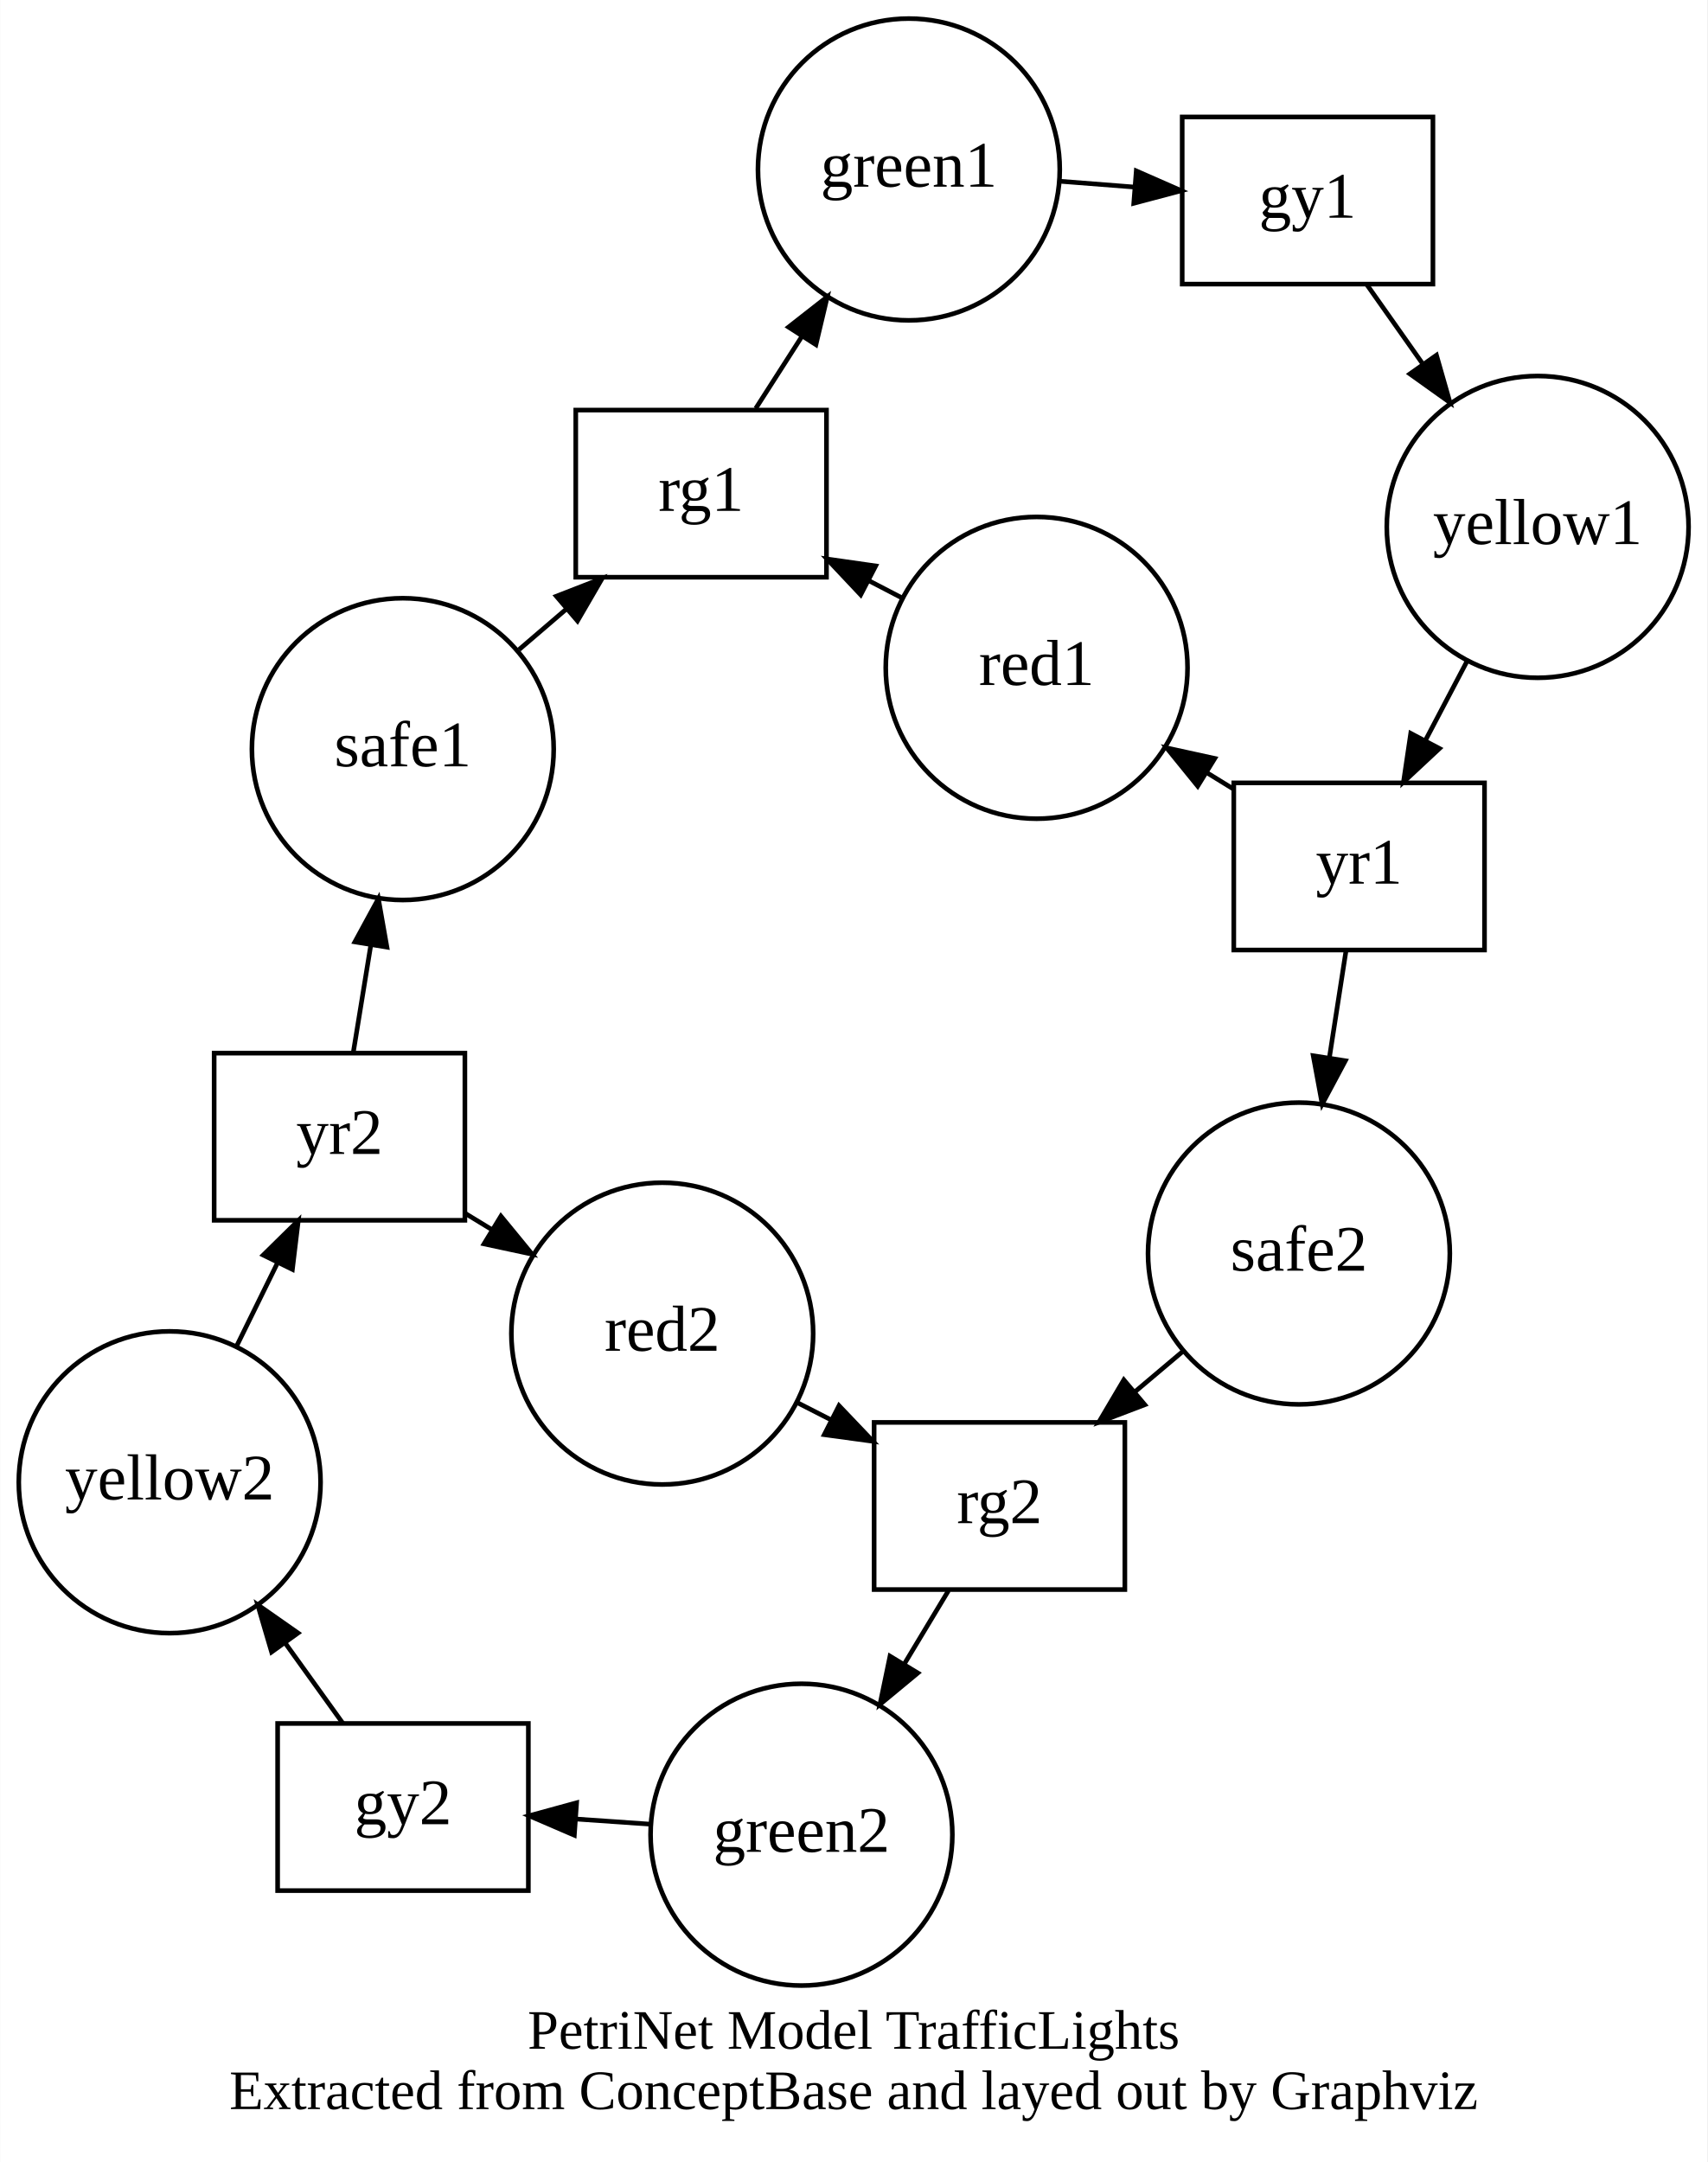
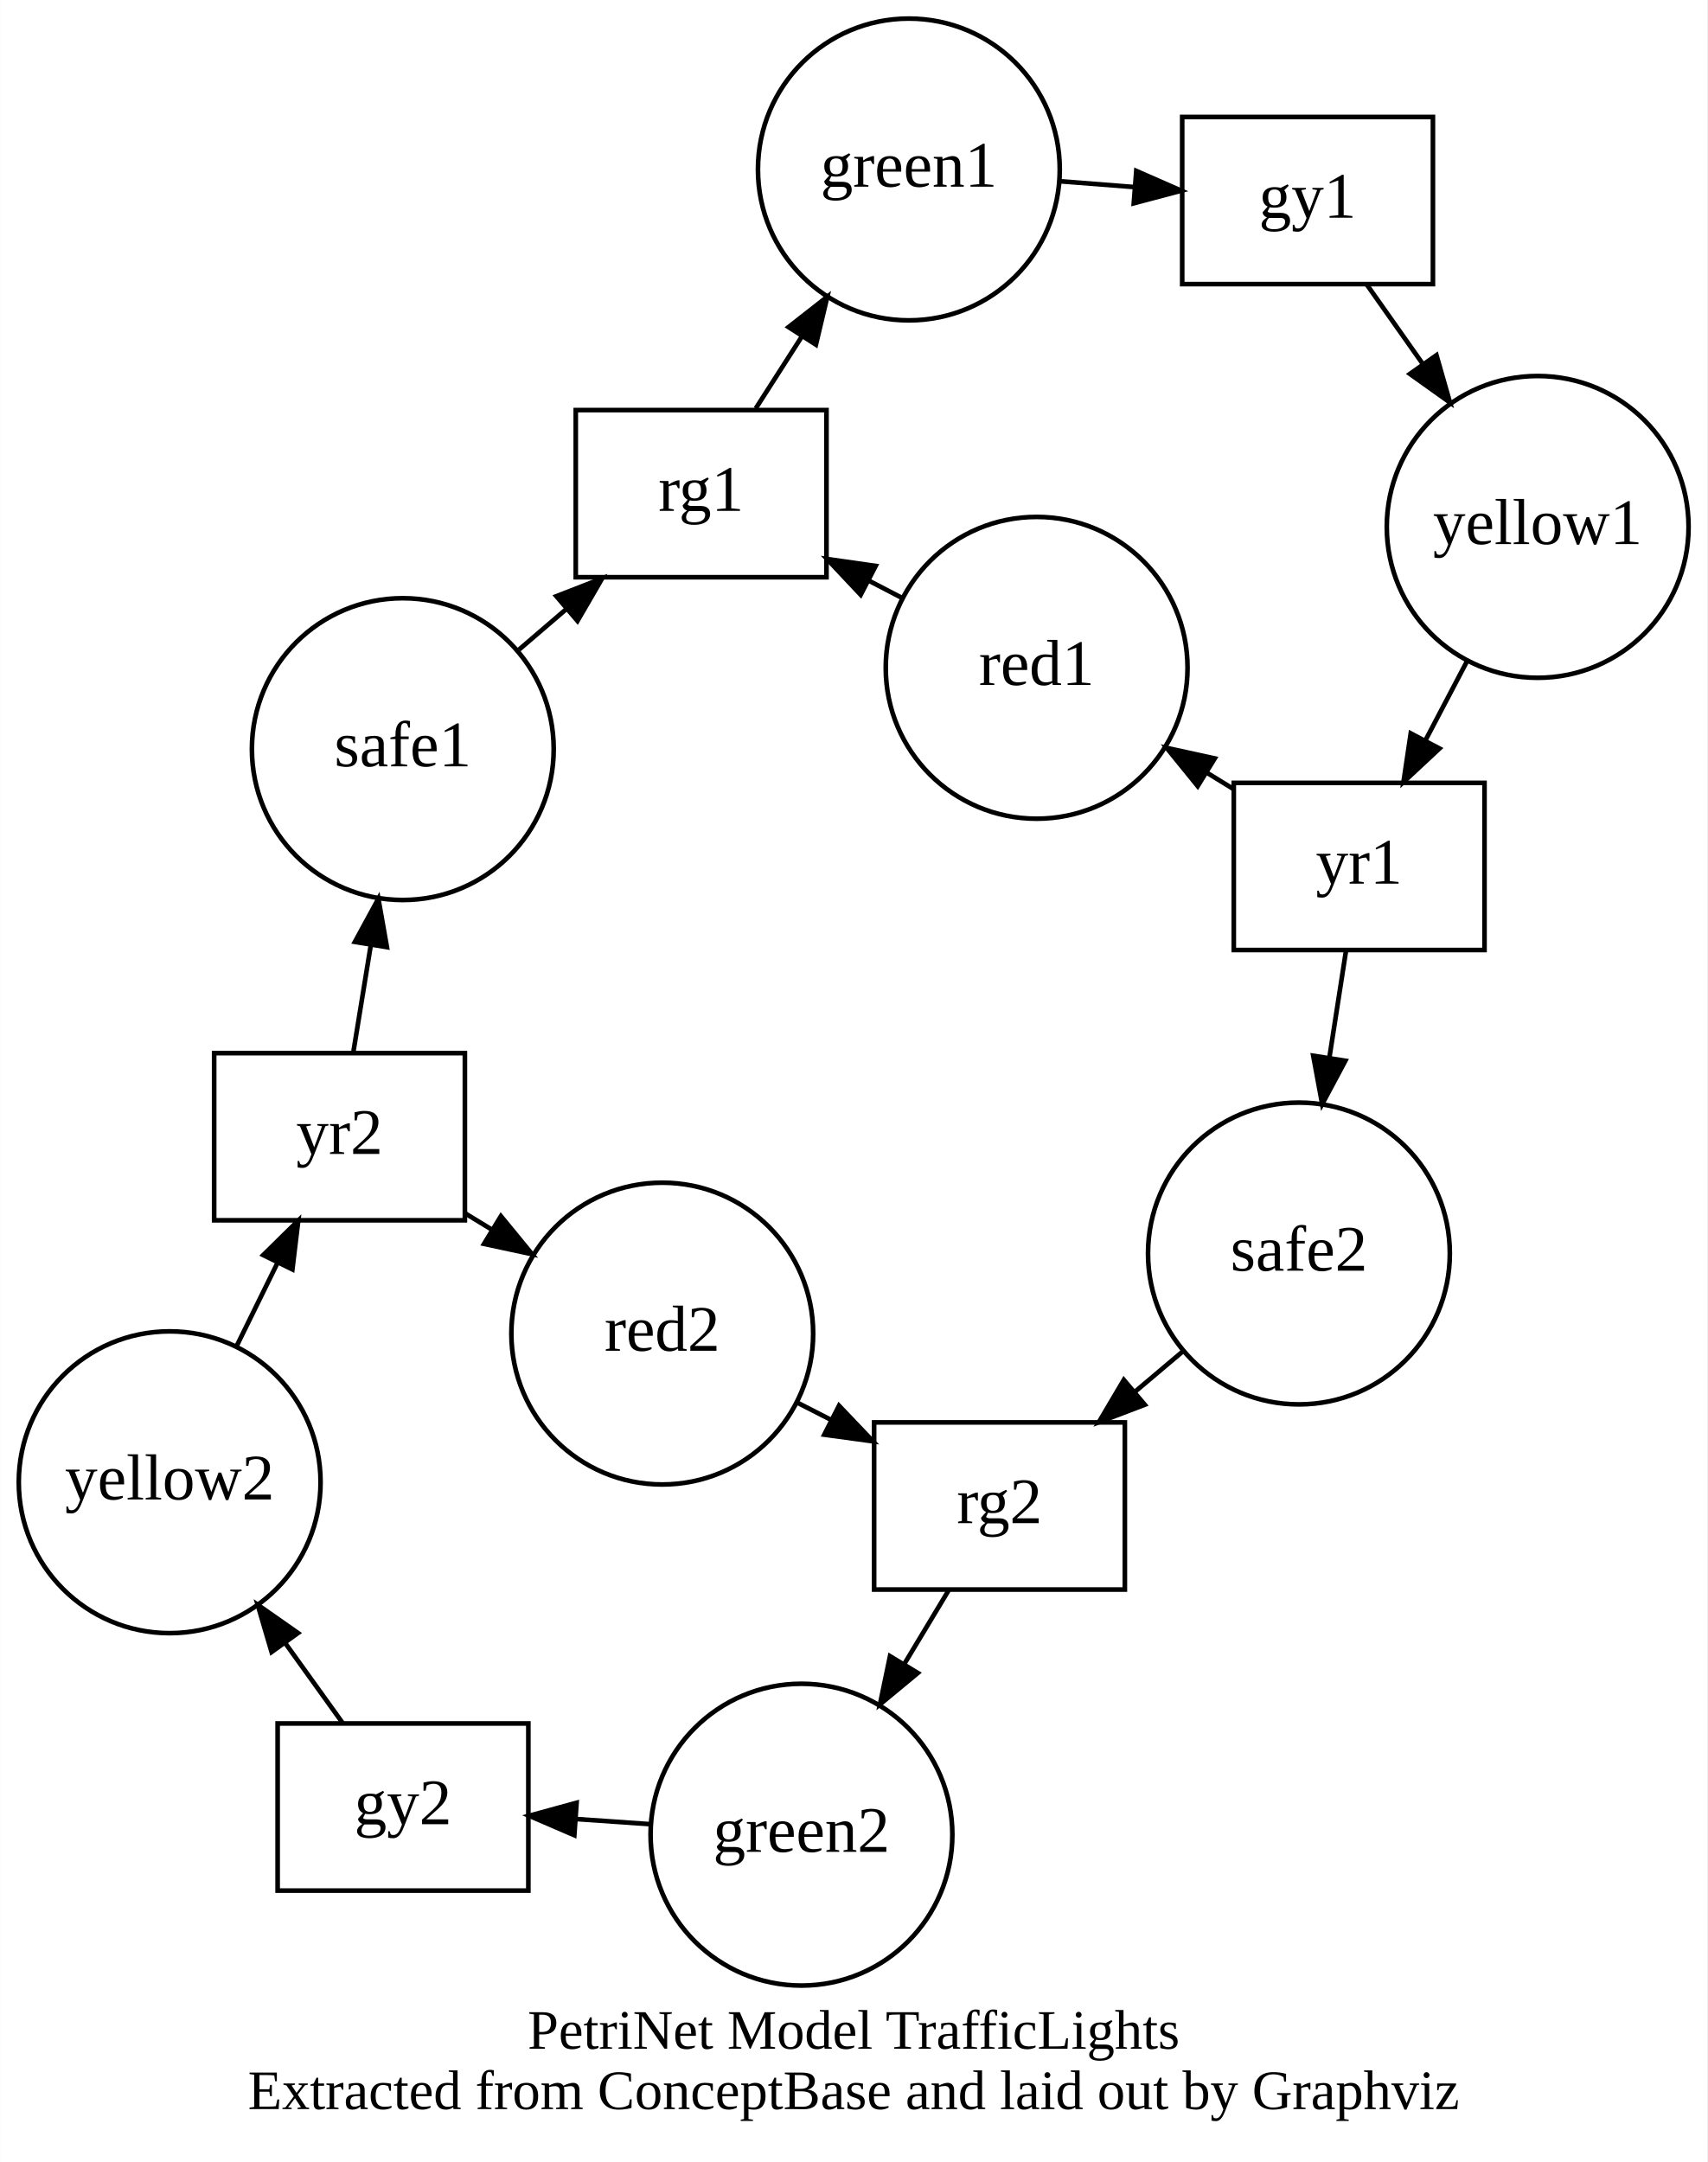
<svg xmlns="http://www.w3.org/2000/svg" width="368pt" height="466pt" viewBox="0.00 0.00 367.63 465.64">
  <g id="graph0" class="graph" transform="scale(1 1) rotate(0) translate(4 461.64)">
    <polygon fill="white" stroke="transparent" points="-4,4 -4,-461.64 363.63,-461.64 363.63,4 -4,4" />
    <text text-anchor="middle" x="179.81" y="-20.4" font-family="Times New Roman,serif" font-size="12.00">PetriNet Model TrafficLights</text>
-     <text text-anchor="middle" x="179.81" y="-7.4" font-family="Times New Roman,serif" font-size="12.00">Extracted from ConceptBase and layed out by Graphviz</text>
+     <text text-anchor="middle" x="179.81" y="-7.4" font-family="Times New Roman,serif" font-size="12.00">Extracted from ConceptBase and laid out by Graphviz</text>
    <g id="node1" class="node">
      <polygon fill="none" stroke="black" points="109.75,-90.45 55.75,-90.45 55.75,-54.45 109.75,-54.45 109.75,-90.45" />
      <text text-anchor="middle" x="82.75" y="-68.75" font-family="Times New Roman,serif" font-size="14.00">gy2</text>
    </g>
    <g id="node8" class="node">
      <ellipse fill="none" stroke="black" cx="32.5" cy="-142.4" rx="32.5" ry="32.5" />
      <text text-anchor="middle" x="32.5" y="-138.7" font-family="Times New Roman,serif" font-size="14.00">yellow2</text>
    </g>
    <g id="edge1" class="edge">
      <path fill="none" stroke="black" d="M69.81,-90.47C65.97,-95.81 61.63,-101.85 57.31,-107.87" />
      <polygon fill="black" stroke="black" points="54.45,-105.84 51.46,-116.01 60.14,-109.93 54.45,-105.84" />
    </g>
    <g id="node2" class="node">
      <polygon fill="none" stroke="black" points="96.08,-234.82 42.08,-234.82 42.08,-198.82 96.08,-198.82 96.08,-234.82" />
      <text text-anchor="middle" x="69.08" y="-213.12" font-family="Times New Roman,serif" font-size="14.00">yr2</text>
    </g>
    <g id="node9" class="node">
      <ellipse fill="none" stroke="black" cx="138.59" cy="-174.42" rx="32.5" ry="32.5" />
      <text text-anchor="middle" x="138.59" y="-170.72" font-family="Times New Roman,serif" font-size="14.00">red2</text>
    </g>
    <g id="edge4" class="edge">
      <path fill="none" stroke="black" d="M96.15,-200.31C98.07,-199.13 100.03,-197.94 101.99,-196.75" />
      <polygon fill="black" stroke="black" points="103.84,-199.71 110.56,-191.52 100.2,-193.74 103.84,-199.71" />
    </g>
    <g id="node14" class="node">
      <ellipse fill="none" stroke="black" cx="82.71" cy="-300.3" rx="32.5" ry="32.5" />
      <text text-anchor="middle" x="82.71" y="-296.6" font-family="Times New Roman,serif" font-size="14.00">safe1</text>
    </g>
    <g id="edge3" class="edge">
      <path fill="none" stroke="black" d="M72.04,-234.93C73.16,-241.82 74.5,-249.99 75.83,-258.17" />
      <polygon fill="black" stroke="black" points="72.39,-258.78 77.45,-268.08 79.29,-257.65 72.39,-258.78" />
    </g>
    <g id="node3" class="node">
      <polygon fill="none" stroke="black" points="238.22,-155.29 184.22,-155.29 184.22,-119.29 238.22,-119.29 238.22,-155.29" />
      <text text-anchor="middle" x="211.22" y="-133.59" font-family="Times New Roman,serif" font-size="14.00">rg2</text>
    </g>
    <g id="node7" class="node">
      <ellipse fill="none" stroke="black" cx="168.57" cy="-66.5" rx="32.5" ry="32.5" />
      <text text-anchor="middle" x="168.57" y="-62.8" font-family="Times New Roman,serif" font-size="14.00">green2</text>
    </g>
    <g id="edge2" class="edge">
      <path fill="none" stroke="black" d="M200.23,-119.06C197.29,-114.17 193.99,-108.7 190.67,-103.18" />
      <polygon fill="black" stroke="black" points="193.63,-101.32 185.48,-94.57 187.64,-104.94 193.63,-101.32" />
    </g>
    <g id="node4" class="node">
      <polygon fill="none" stroke="black" points="304.57,-436.45 250.57,-436.45 250.57,-400.45 304.57,-400.45 304.57,-436.45" />
      <text text-anchor="middle" x="277.57" y="-414.75" font-family="Times New Roman,serif" font-size="14.00">gy1</text>
    </g>
    <g id="node12" class="node">
      <ellipse fill="none" stroke="black" cx="327.13" cy="-348.16" rx="32.5" ry="32.5" />
      <text text-anchor="middle" x="327.13" y="-344.46" font-family="Times New Roman,serif" font-size="14.00">yellow1</text>
    </g>
    <g id="edge9" class="edge">
      <path fill="none" stroke="black" d="M290.33,-400.35C293.99,-395.16 298.11,-389.31 302.24,-383.46" />
      <polygon fill="black" stroke="black" points="305.33,-385.14 308.24,-374.95 299.61,-381.11 305.33,-385.14" />
    </g>
    <g id="node5" class="node">
      <polygon fill="none" stroke="black" points="315.68,-293.03 261.68,-293.03 261.68,-257.03 315.68,-257.03 315.68,-293.03" />
      <text text-anchor="middle" x="288.68" y="-271.33" font-family="Times New Roman,serif" font-size="14.00">yr1</text>
    </g>
    <g id="node10" class="node">
      <ellipse fill="none" stroke="black" cx="275.71" cy="-191.67" rx="32.5" ry="32.5" />
      <text text-anchor="middle" x="275.71" y="-187.97" font-family="Times New Roman,serif" font-size="14.00">safe2</text>
    </g>
    <g id="edge11" class="edge">
      <path fill="none" stroke="black" d="M285.86,-256.94C284.79,-250.06 283.53,-241.91 282.25,-233.73" />
      <polygon fill="black" stroke="black" points="285.71,-233.18 280.72,-223.84 278.79,-234.26 285.71,-233.18" />
    </g>
    <g id="node13" class="node">
      <ellipse fill="none" stroke="black" cx="219.22" cy="-317.81" rx="32.5" ry="32.5" />
      <text text-anchor="middle" x="219.22" y="-314.11" font-family="Times New Roman,serif" font-size="14.00">red1</text>
    </g>
    <g id="edge12" class="edge">
      <path fill="none" stroke="black" d="M261.62,-291.69C259.71,-292.87 257.75,-294.08 255.79,-295.28" />
      <polygon fill="black" stroke="black" points="253.91,-292.33 247.23,-300.56 257.58,-298.29 253.91,-292.33" />
    </g>
    <g id="node6" class="node">
      <polygon fill="none" stroke="black" points="173.96,-373.32 119.96,-373.32 119.96,-337.32 173.96,-337.32 173.96,-373.32" />
      <text text-anchor="middle" x="146.96" y="-351.62" font-family="Times New Roman,serif" font-size="14.00">rg1</text>
    </g>
    <g id="node11" class="node">
      <ellipse fill="none" stroke="black" cx="191.7" cy="-425.14" rx="32.5" ry="32.5" />
      <text text-anchor="middle" x="191.7" y="-421.44" font-family="Times New Roman,serif" font-size="14.00">green1</text>
    </g>
    <g id="edge10" class="edge">
      <path fill="none" stroke="black" d="M158.72,-373.67C161.81,-378.49 165.25,-383.87 168.72,-389.27" />
      <polygon fill="black" stroke="black" points="165.79,-391.19 174.13,-397.72 171.68,-387.41 165.79,-391.19" />
    </g>
    <g id="edge6" class="edge">
      <path fill="none" stroke="black" d="M136.12,-68.75C130.86,-69.11 125.37,-69.5 120,-69.87" />
      <polygon fill="black" stroke="black" points="119.65,-66.38 109.92,-70.57 120.14,-73.37 119.65,-66.38" />
    </g>
    <g id="edge7" class="edge">
      <path fill="none" stroke="black" d="M46.96,-171.81C49.82,-177.64 52.82,-183.74 55.65,-189.5" />
      <polygon fill="black" stroke="black" points="52.65,-191.33 60.2,-198.76 58.93,-188.24 52.65,-191.33" />
    </g>
    <g id="edge8" class="edge">
      <path fill="none" stroke="black" d="M167.71,-159.53C170.06,-158.33 172.45,-157.11 174.84,-155.89" />
      <polygon fill="black" stroke="black" points="176.66,-158.89 183.97,-151.22 173.48,-152.65 176.66,-158.89" />
    </g>
    <g id="edge5" class="edge">
      <path fill="none" stroke="black" d="M250.59,-170.49C247.25,-167.67 243.8,-164.76 240.4,-161.89" />
      <polygon fill="black" stroke="black" points="242.51,-159.1 232.61,-155.33 238,-164.45 242.51,-159.1" />
    </g>
    <g id="edge14" class="edge">
      <path fill="none" stroke="black" d="M224.17,-422.61C229.43,-422.2 234.92,-421.77 240.29,-421.35" />
      <polygon fill="black" stroke="black" points="240.68,-424.83 250.38,-420.57 240.14,-417.86 240.68,-424.83" />
    </g>
    <g id="edge15" class="edge">
      <path fill="none" stroke="black" d="M311.93,-319.26C308.97,-313.63 305.88,-307.75 302.95,-302.18" />
      <polygon fill="black" stroke="black" points="305.98,-300.43 298.23,-293.21 299.79,-303.69 305.98,-300.43" />
    </g>
    <g id="edge16" class="edge">
      <path fill="none" stroke="black" d="M190.25,-332.85C187.91,-334.07 185.53,-335.3 183.15,-336.54" />
      <polygon fill="black" stroke="black" points="181.33,-333.54 174.07,-341.25 184.55,-339.75 181.33,-333.54" />
    </g>
    <g id="edge13" class="edge">
      <path fill="none" stroke="black" d="M107.74,-321.73C111.07,-324.58 114.5,-327.53 117.89,-330.43" />
      <polygon fill="black" stroke="black" points="115.78,-333.23 125.65,-337.07 120.33,-327.91 115.78,-333.23" />
    </g>
  </g>
</svg>
